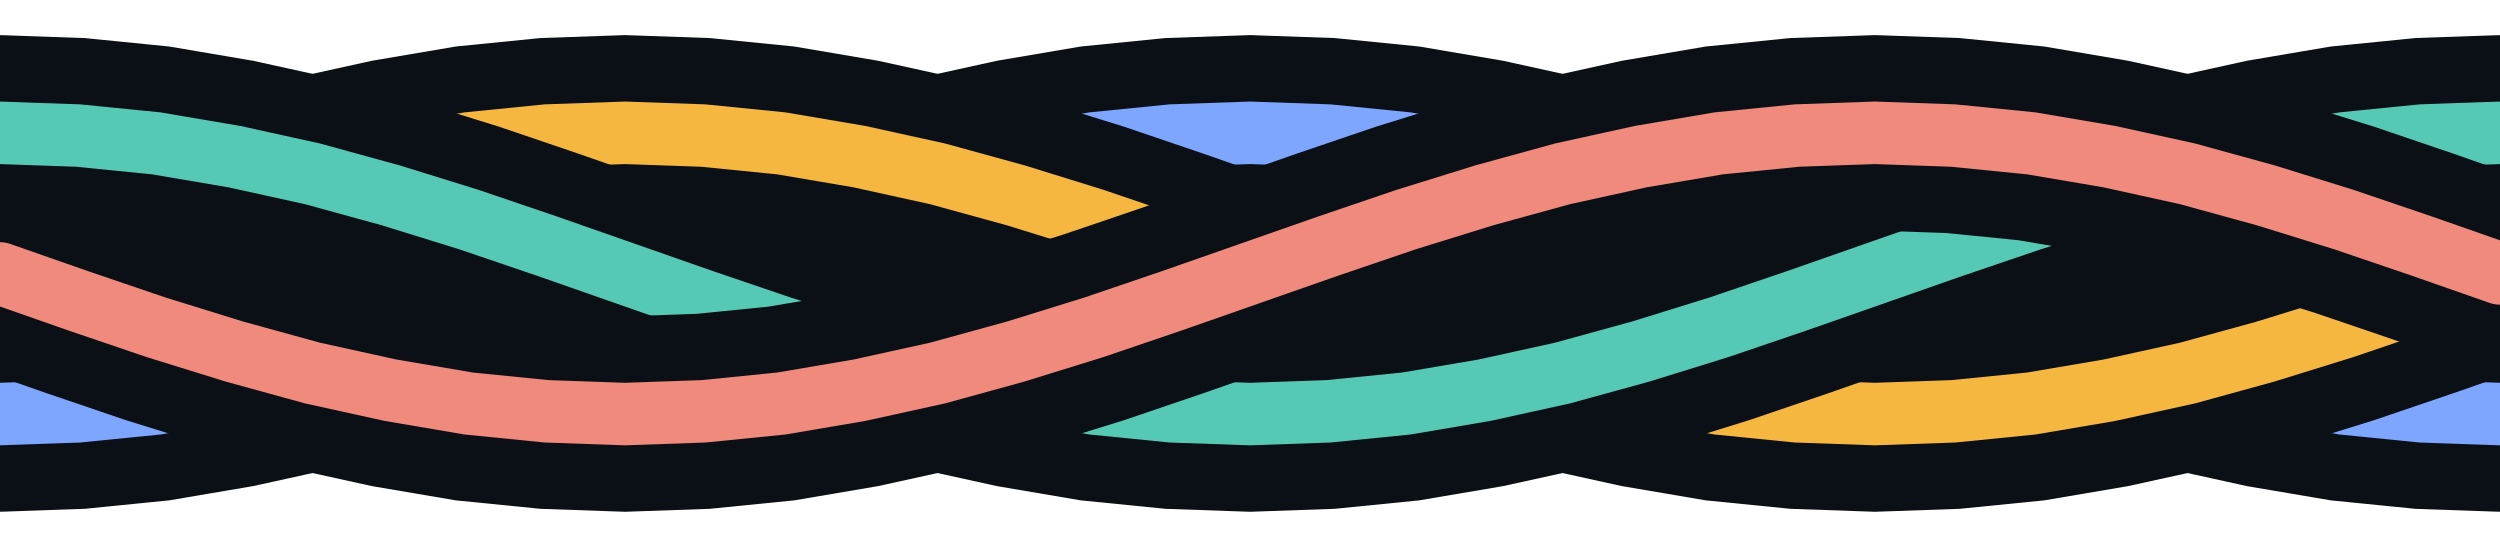
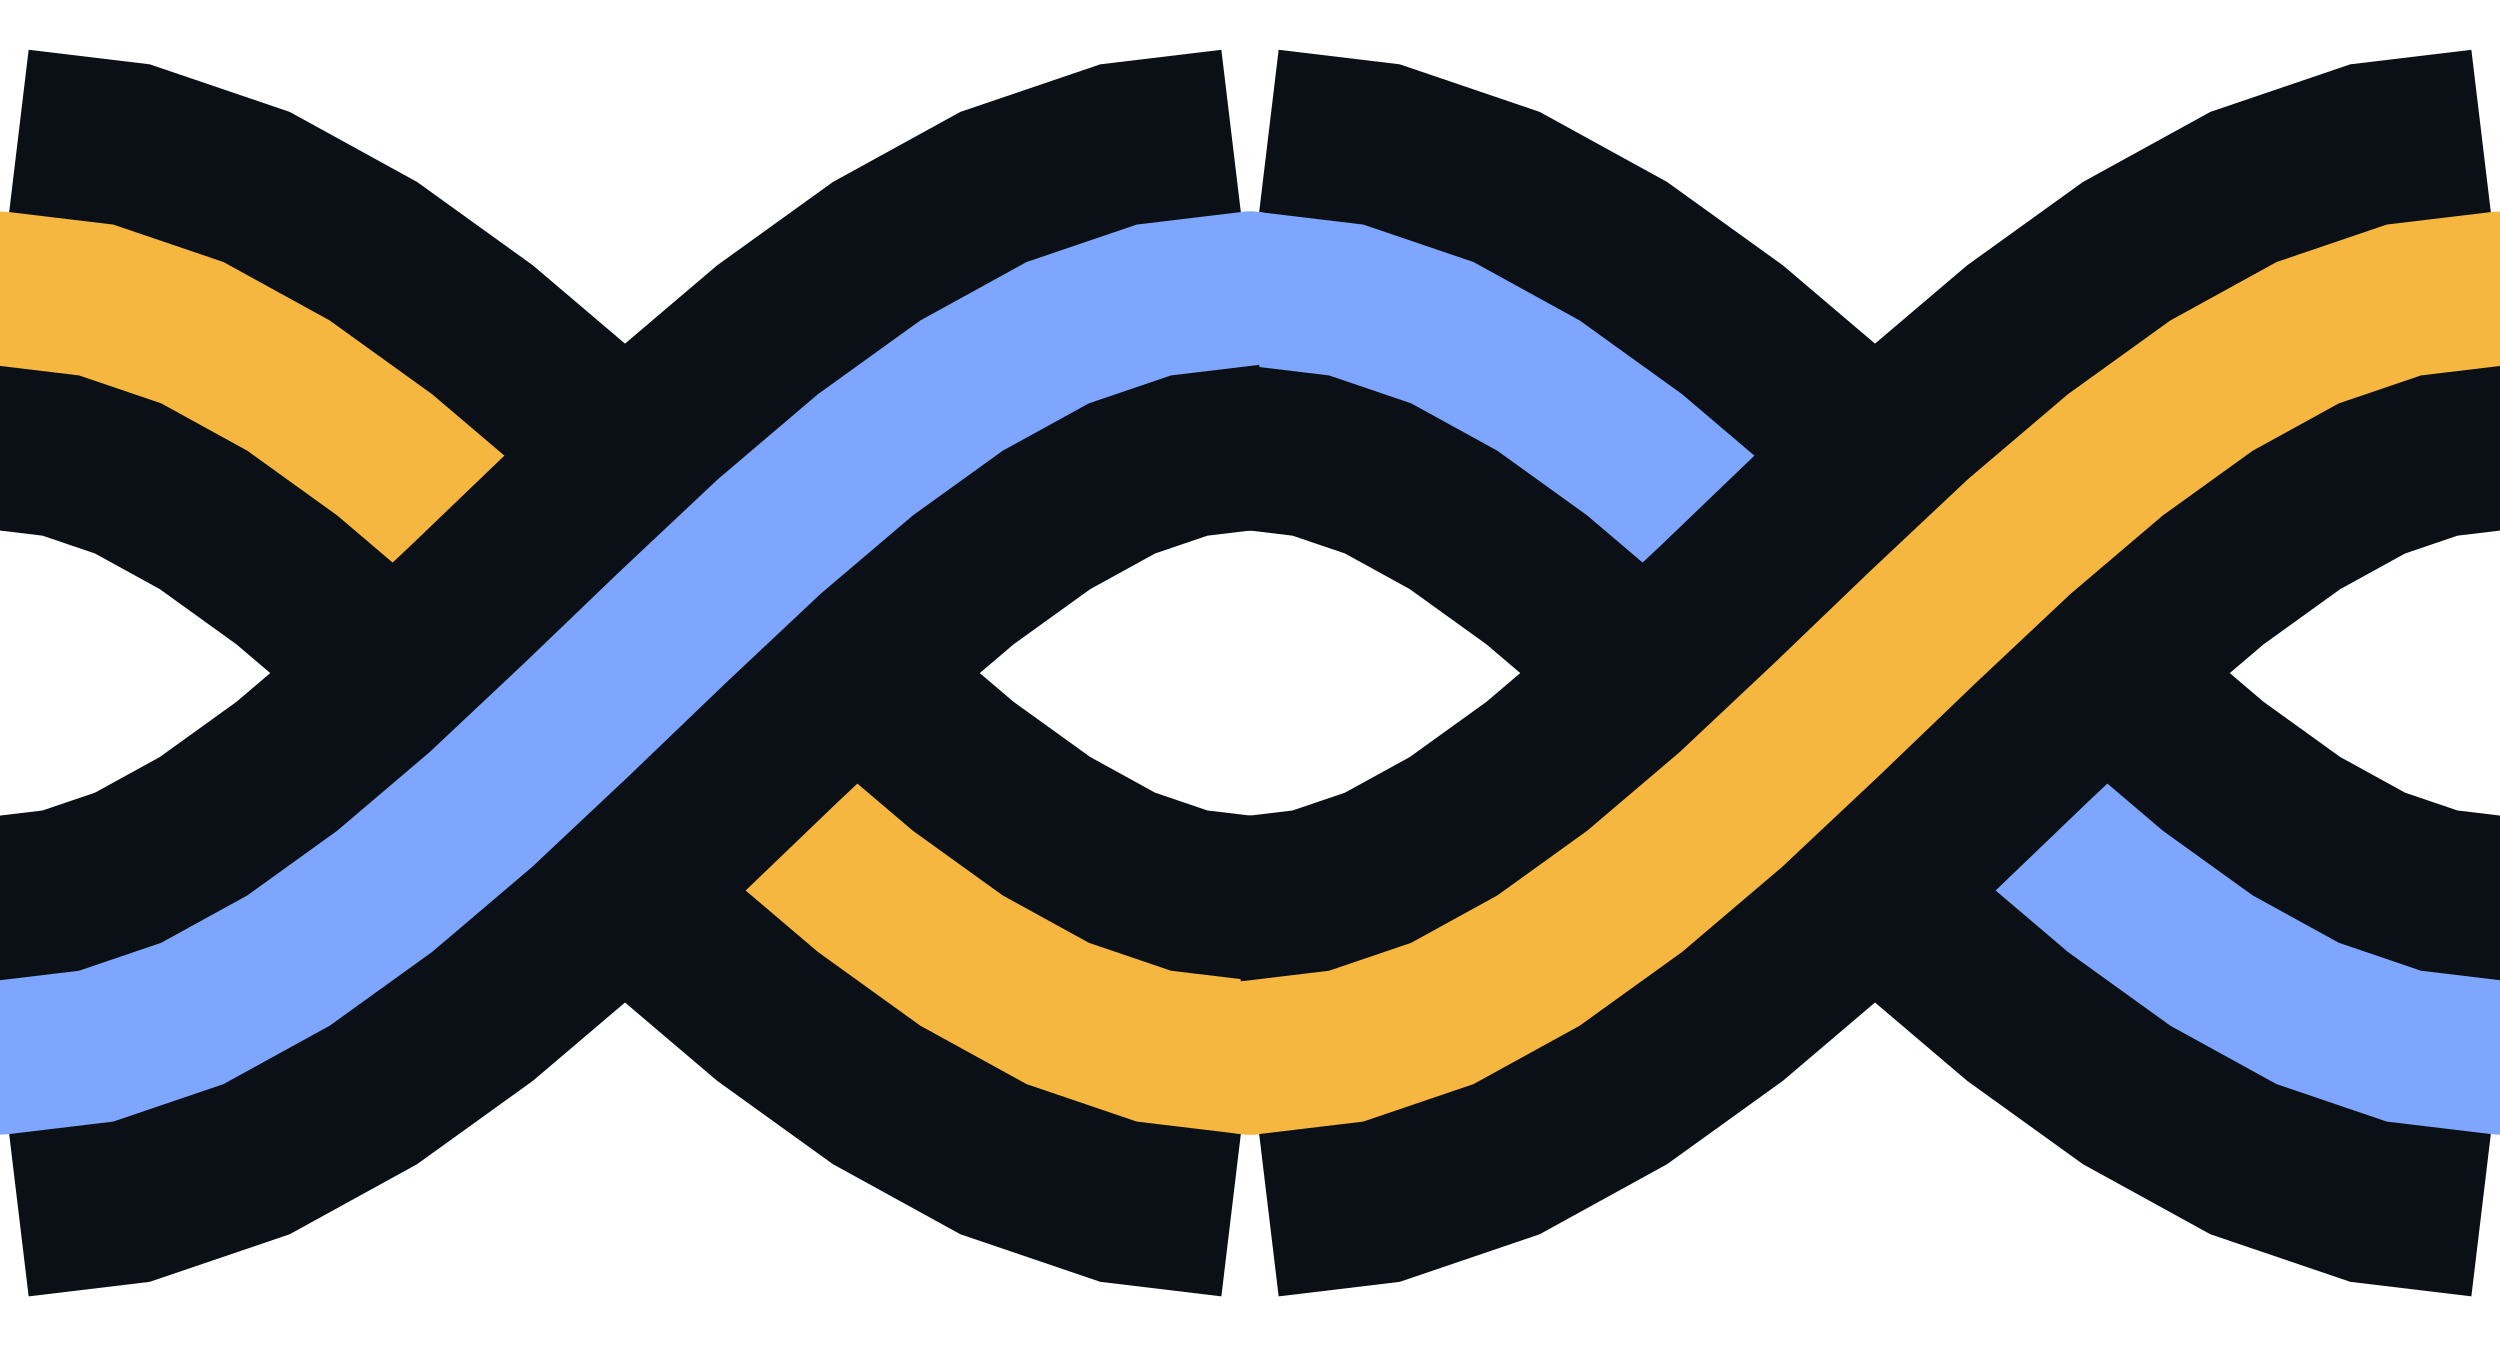
- <svg xmlns="http://www.w3.org/2000/svg" width="64" height="14" viewBox="0 0 64 14" fill="none" stroke-linecap="round">
-   <path d="M0.00 10.60L2.00 10.53L4.00 10.33L6.00 9.99L8.00 9.55L10.00 9.00L12.00 8.38L14.00 7.70L16.00 7.00L18.00 6.30L20.00 5.62L22.00 5.00L24.00 4.45L26.00 4.01L28.00 3.67L30.00 3.47L32.00 3.40L34.00 3.47L36.00 3.67L38.00 4.01L40.00 4.45L42.00 5.00L44.00 5.62L46.00 6.30L48.00 7.00L50.00 7.70L52.00 8.38L54.00 9.00L56.00 9.55L58.00 9.99L60.00 10.33L62.00 10.53L64.00 10.60" stroke="#0b1016" stroke-width="5.0" />
-   <path d="M0.00 10.60L2.00 10.53L4.00 10.33L6.00 9.99L8.00 9.55L10.00 9.00L12.00 8.38L14.00 7.70L16.00 7.00L18.00 6.30L20.00 5.62L22.00 5.00L24.00 4.45L26.00 4.01L28.00 3.67L30.00 3.47L32.00 3.40L34.00 3.47L36.00 3.67L38.00 4.01L40.00 4.45L42.00 5.00L44.00 5.62L46.00 6.30L48.00 7.00L50.00 7.70L52.00 8.38L54.00 9.00L56.00 9.55L58.00 9.99L60.00 10.33L62.00 10.53L64.00 10.60" stroke="#7ea6ff" stroke-width="1.6" />
-   <path d="M0.00 7.00L2.00 6.30L4.00 5.62L6.00 5.00L8.00 4.45L10.00 4.01L12.00 3.67L14.00 3.47L16.00 3.40L18.00 3.47L20.00 3.67L22.00 4.01L24.00 4.45L26.00 5.00L28.00 5.62L30.00 6.30L32.00 7.00L34.00 7.70L36.00 8.38L38.00 9.00L40.00 9.55L42.00 9.99L44.00 10.33L46.00 10.53L48.00 10.60L50.00 10.53L52.00 10.33L54.00 9.99L56.00 9.55L58.00 9.00L60.00 8.38L62.00 7.70L64.00 7.00" stroke="#0b1016" stroke-width="5.0" />
-   <path d="M0.00 7.00L2.00 6.30L4.00 5.62L6.00 5.00L8.00 4.45L10.00 4.01L12.00 3.67L14.00 3.47L16.00 3.40L18.00 3.47L20.00 3.67L22.00 4.01L24.00 4.45L26.00 5.00L28.00 5.62L30.00 6.30L32.00 7.00L34.00 7.70L36.00 8.38L38.00 9.00L40.00 9.55L42.00 9.99L44.00 10.33L46.00 10.53L48.00 10.60L50.00 10.53L52.00 10.33L54.00 9.99L56.00 9.55L58.00 9.00L60.00 8.38L62.00 7.70L64.00 7.00" stroke="#f5b73f" stroke-width="1.6" />
-   <path d="M0.00 3.40L2.00 3.47L4.00 3.67L6.00 4.01L8.00 4.45L10.00 5.00L12.00 5.62L14.00 6.30L16.00 7.00L18.00 7.70L20.00 8.38L22.00 9.00L24.00 9.55L26.00 9.99L28.00 10.33L30.00 10.53L32.00 10.60L34.00 10.53L36.00 10.33L38.00 9.99L40.00 9.55L42.00 9.00L44.00 8.38L46.00 7.70L48.00 7.00L50.00 6.30L52.00 5.62L54.00 5.00L56.00 4.45L58.00 4.01L60.00 3.67L62.00 3.47L64.00 3.40" stroke="#0b1016" stroke-width="5.0" />
-   <path d="M0.00 3.40L2.00 3.47L4.00 3.67L6.00 4.01L8.00 4.45L10.00 5.00L12.00 5.62L14.00 6.30L16.00 7.00L18.00 7.70L20.00 8.38L22.00 9.00L24.00 9.55L26.00 9.99L28.00 10.33L30.00 10.53L32.00 10.60L34.00 10.53L36.00 10.33L38.00 9.99L40.00 9.55L42.00 9.00L44.00 8.38L46.00 7.70L48.00 7.00L50.00 6.30L52.00 5.62L54.00 5.00L56.00 4.45L58.00 4.01L60.00 3.67L62.00 3.47L64.00 3.40" stroke="#56c9b4" stroke-width="1.6" />
-   <path d="M0.00 7.00L2.00 7.70L4.00 8.38L6.00 9.00L8.00 9.55L10.00 9.99L12.00 10.33L14.00 10.53L16.00 10.60L18.00 10.53L20.00 10.33L22.00 9.99L24.00 9.55L26.00 9.00L28.00 8.38L30.00 7.70L32.00 7.00L34.00 6.30L36.00 5.62L38.00 5.00L40.00 4.45L42.00 4.01L44.00 3.67L46.00 3.47L48.00 3.40L50.00 3.47L52.00 3.67L54.00 4.01L56.00 4.45L58.00 5.00L60.00 5.62L62.00 6.30L64.00 7.00" stroke="#0b1016" stroke-width="5.0" />
-   <path d="M0.00 7.00L2.00 7.70L4.00 8.38L6.00 9.00L8.00 9.55L10.00 9.99L12.00 10.33L14.00 10.53L16.00 10.60L18.00 10.53L20.00 10.33L22.00 9.99L24.00 9.55L26.00 9.00L28.00 8.38L30.00 7.70L32.00 7.00L34.00 6.30L36.00 5.62L38.00 5.00L40.00 4.45L42.00 4.01L44.00 3.67L46.00 3.47L48.00 3.40L50.00 3.47L52.00 3.67L54.00 4.01L56.00 4.45L58.00 5.00L60.00 5.62L62.00 6.30L64.00 7.00" stroke="#ef8a7c" stroke-width="1.6" />
+ <svg xmlns="http://www.w3.org/2000/svg" width="26" height="14" viewBox="0 0 26 14" fill="none" stroke-linecap="butt">
+   <path d="M13.00 3.00L14.00 3.12L15.00 3.46L16.00 4.01L17.00 4.73L18.00 5.58L19.00 6.52L20.00 7.48L21.00 8.42L22.00 9.27L23.00 9.99L24.00 10.54L25.00 10.88L26.00 11.00" stroke="#0b1016" stroke-width="5.0" />
+   <path d="M13.00 3.00L14.00 3.12L15.00 3.46L16.00 4.01L17.00 4.73L18.00 5.58L19.00 6.52L20.00 7.48L21.00 8.42L22.00 9.27L23.00 9.99L24.00 10.54L25.00 10.88L26.00 11.00" stroke="#7ea6ff" stroke-width="1.6" stroke-linecap="round" />
+   <path d="M0.00 3.00L1.00 3.12L2.00 3.46L3.00 4.01L4.00 4.73L5.00 5.58L6.00 6.52L7.00 7.48L8.00 8.42L9.00 9.27L10.00 9.99L11.00 10.54L12.00 10.88L13.00 11.00" stroke="#0b1016" stroke-width="5.0" />
+   <path d="M0.00 3.00L1.00 3.12L2.00 3.46L3.00 4.01L4.00 4.73L5.00 5.58L6.00 6.52L7.00 7.48L8.00 8.42L9.00 9.27L10.00 9.99L11.00 10.54L12.00 10.88L13.00 11.00" stroke="#f5b73f" stroke-width="1.6" stroke-linecap="round" />
+   <path d="M0.00 11.00L1.00 10.88L2.00 10.54L3.00 9.99L4.00 9.27L5.00 8.42L6.00 7.48L7.00 6.52L8.00 5.58L9.00 4.73L10.00 4.01L11.00 3.46L12.00 3.12L13.00 3.00" stroke="#0b1016" stroke-width="5.0" />
+   <path d="M0.00 11.00L1.00 10.88L2.00 10.54L3.00 9.99L4.00 9.27L5.00 8.42L6.00 7.48L7.00 6.52L8.00 5.58L9.00 4.73L10.00 4.01L11.00 3.46L12.00 3.12L13.00 3.00" stroke="#7ea6ff" stroke-width="1.6" stroke-linecap="round" />
+   <path d="M13.00 11.00L14.00 10.88L15.00 10.54L16.00 9.99L17.00 9.27L18.00 8.42L19.00 7.48L20.00 6.52L21.00 5.58L22.00 4.73L23.00 4.01L24.00 3.46L25.00 3.12L26.00 3.00" stroke="#0b1016" stroke-width="5.0" />
+   <path d="M13.00 11.00L14.00 10.88L15.00 10.54L16.00 9.99L17.00 9.27L18.00 8.42L19.00 7.48L20.00 6.52L21.00 5.58L22.00 4.73L23.00 4.01L24.00 3.46L25.00 3.12L26.00 3.00" stroke="#f5b73f" stroke-width="1.6" stroke-linecap="round" />
</svg>
